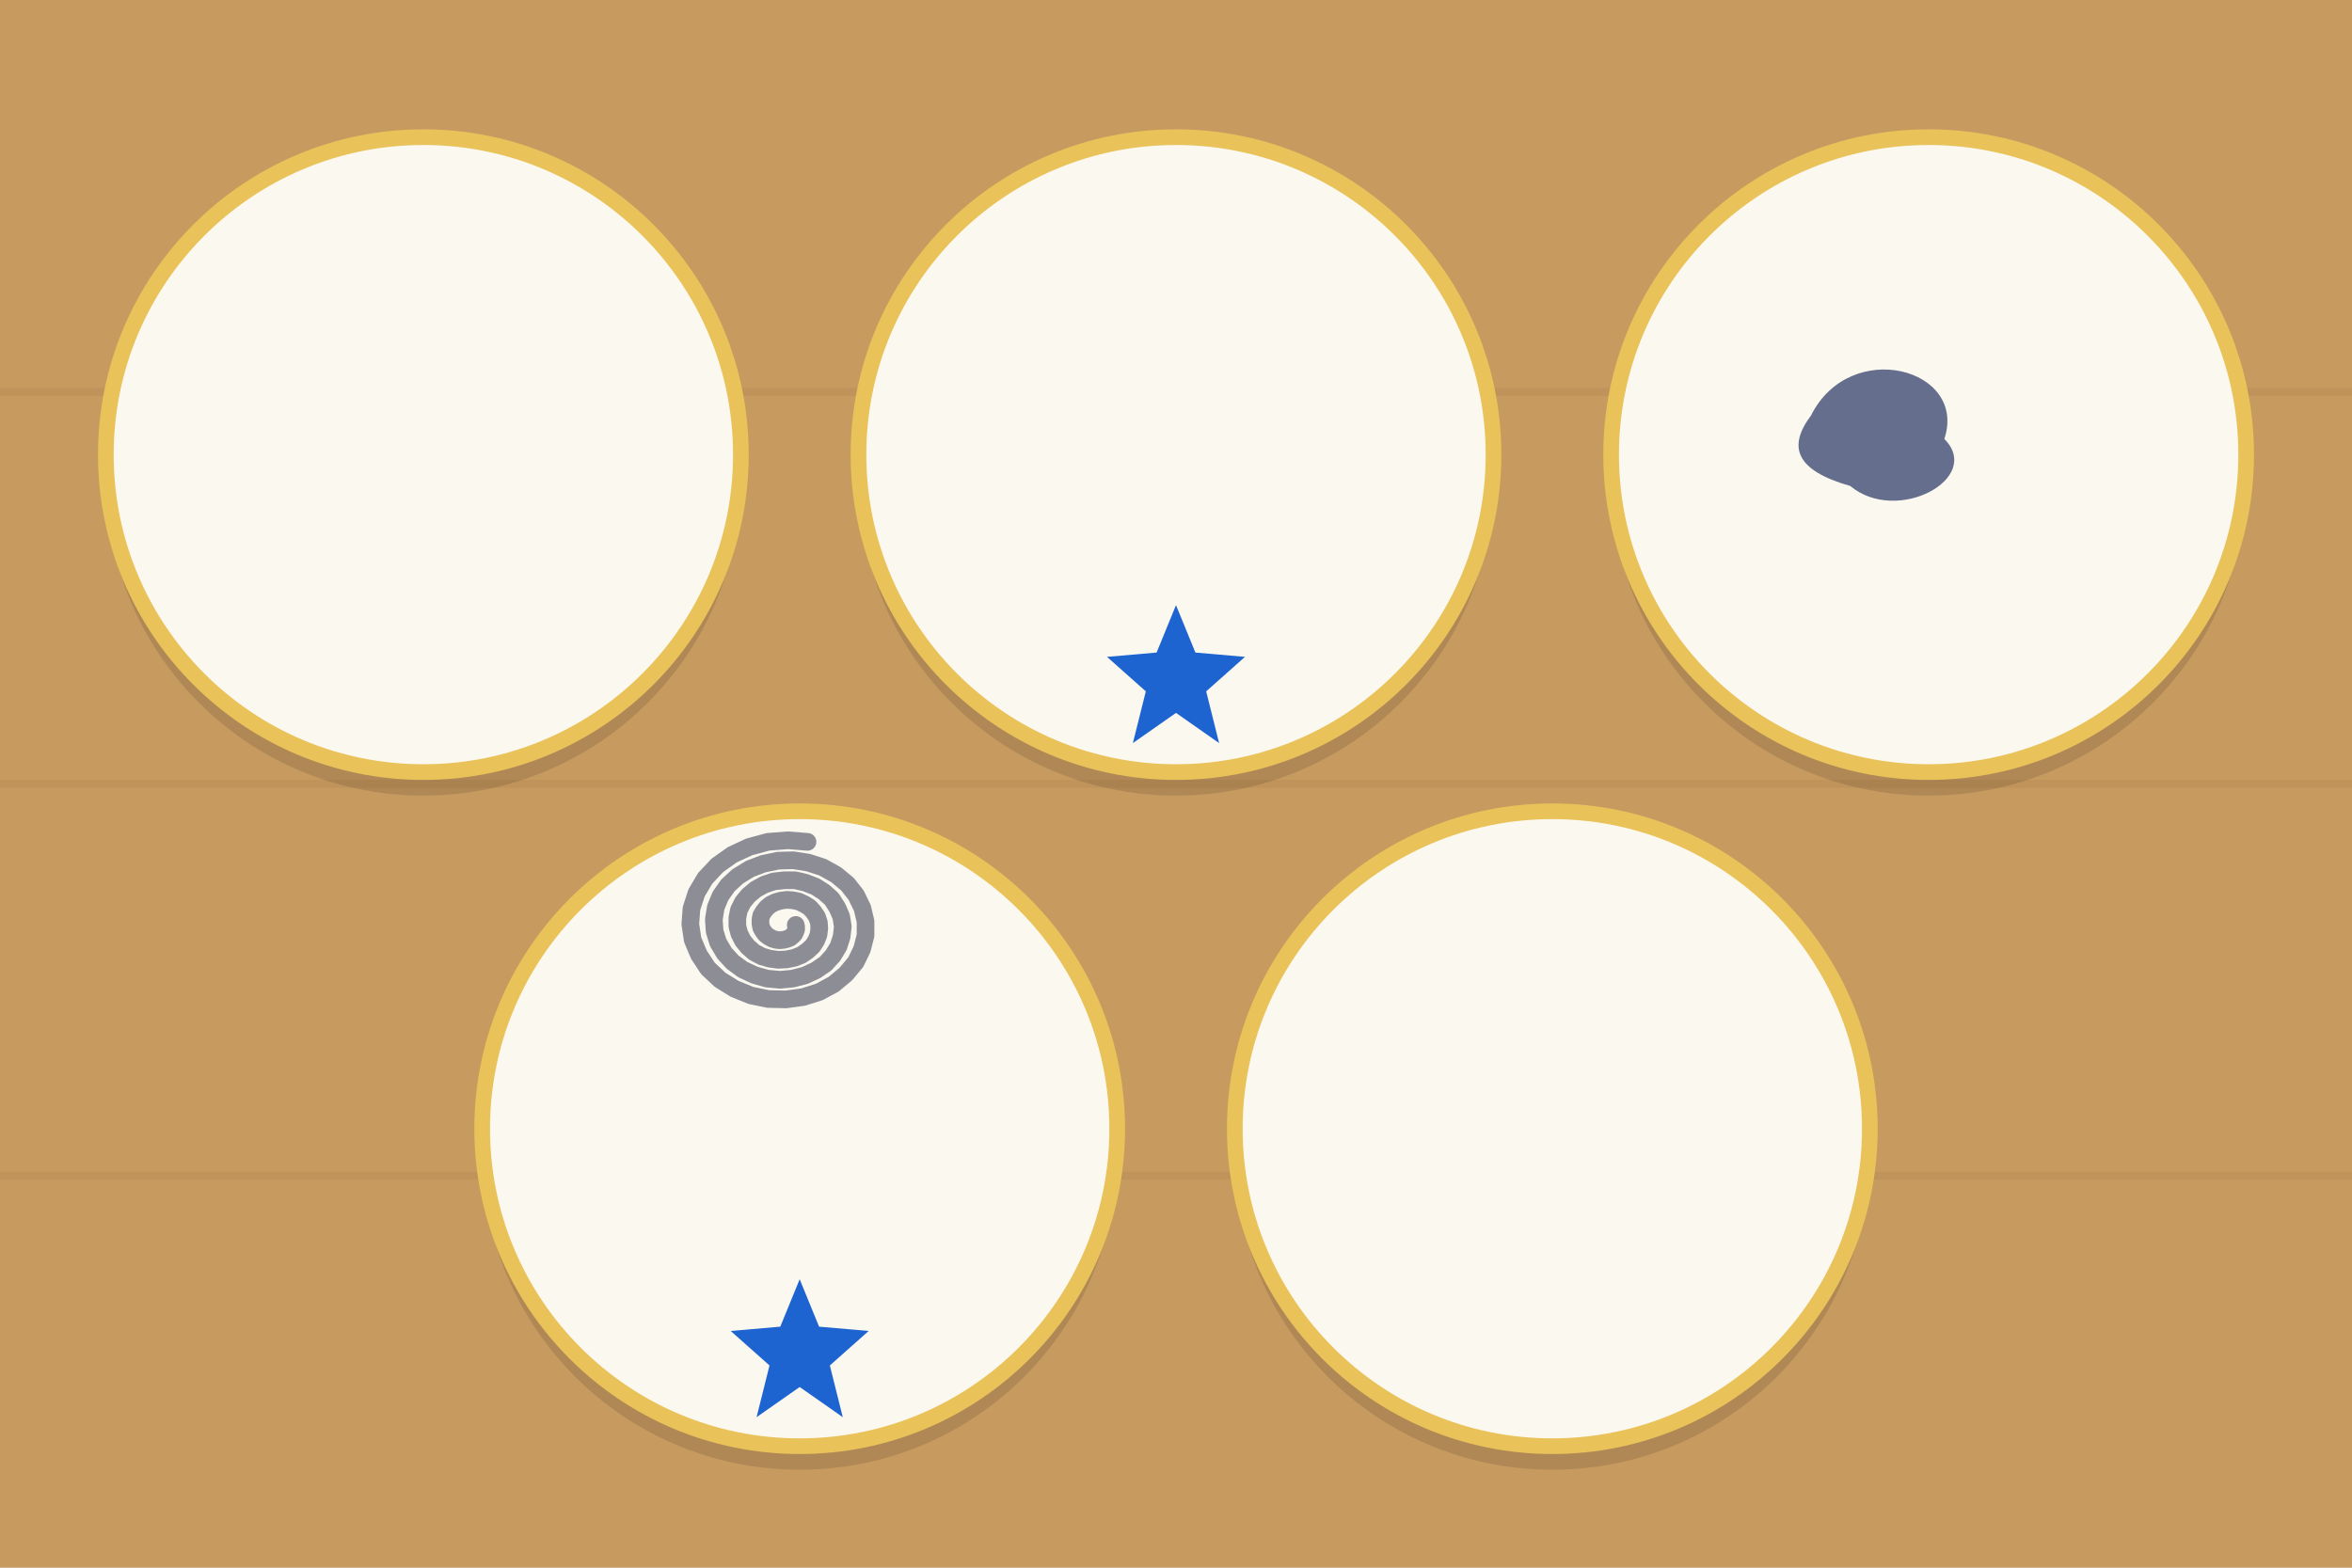
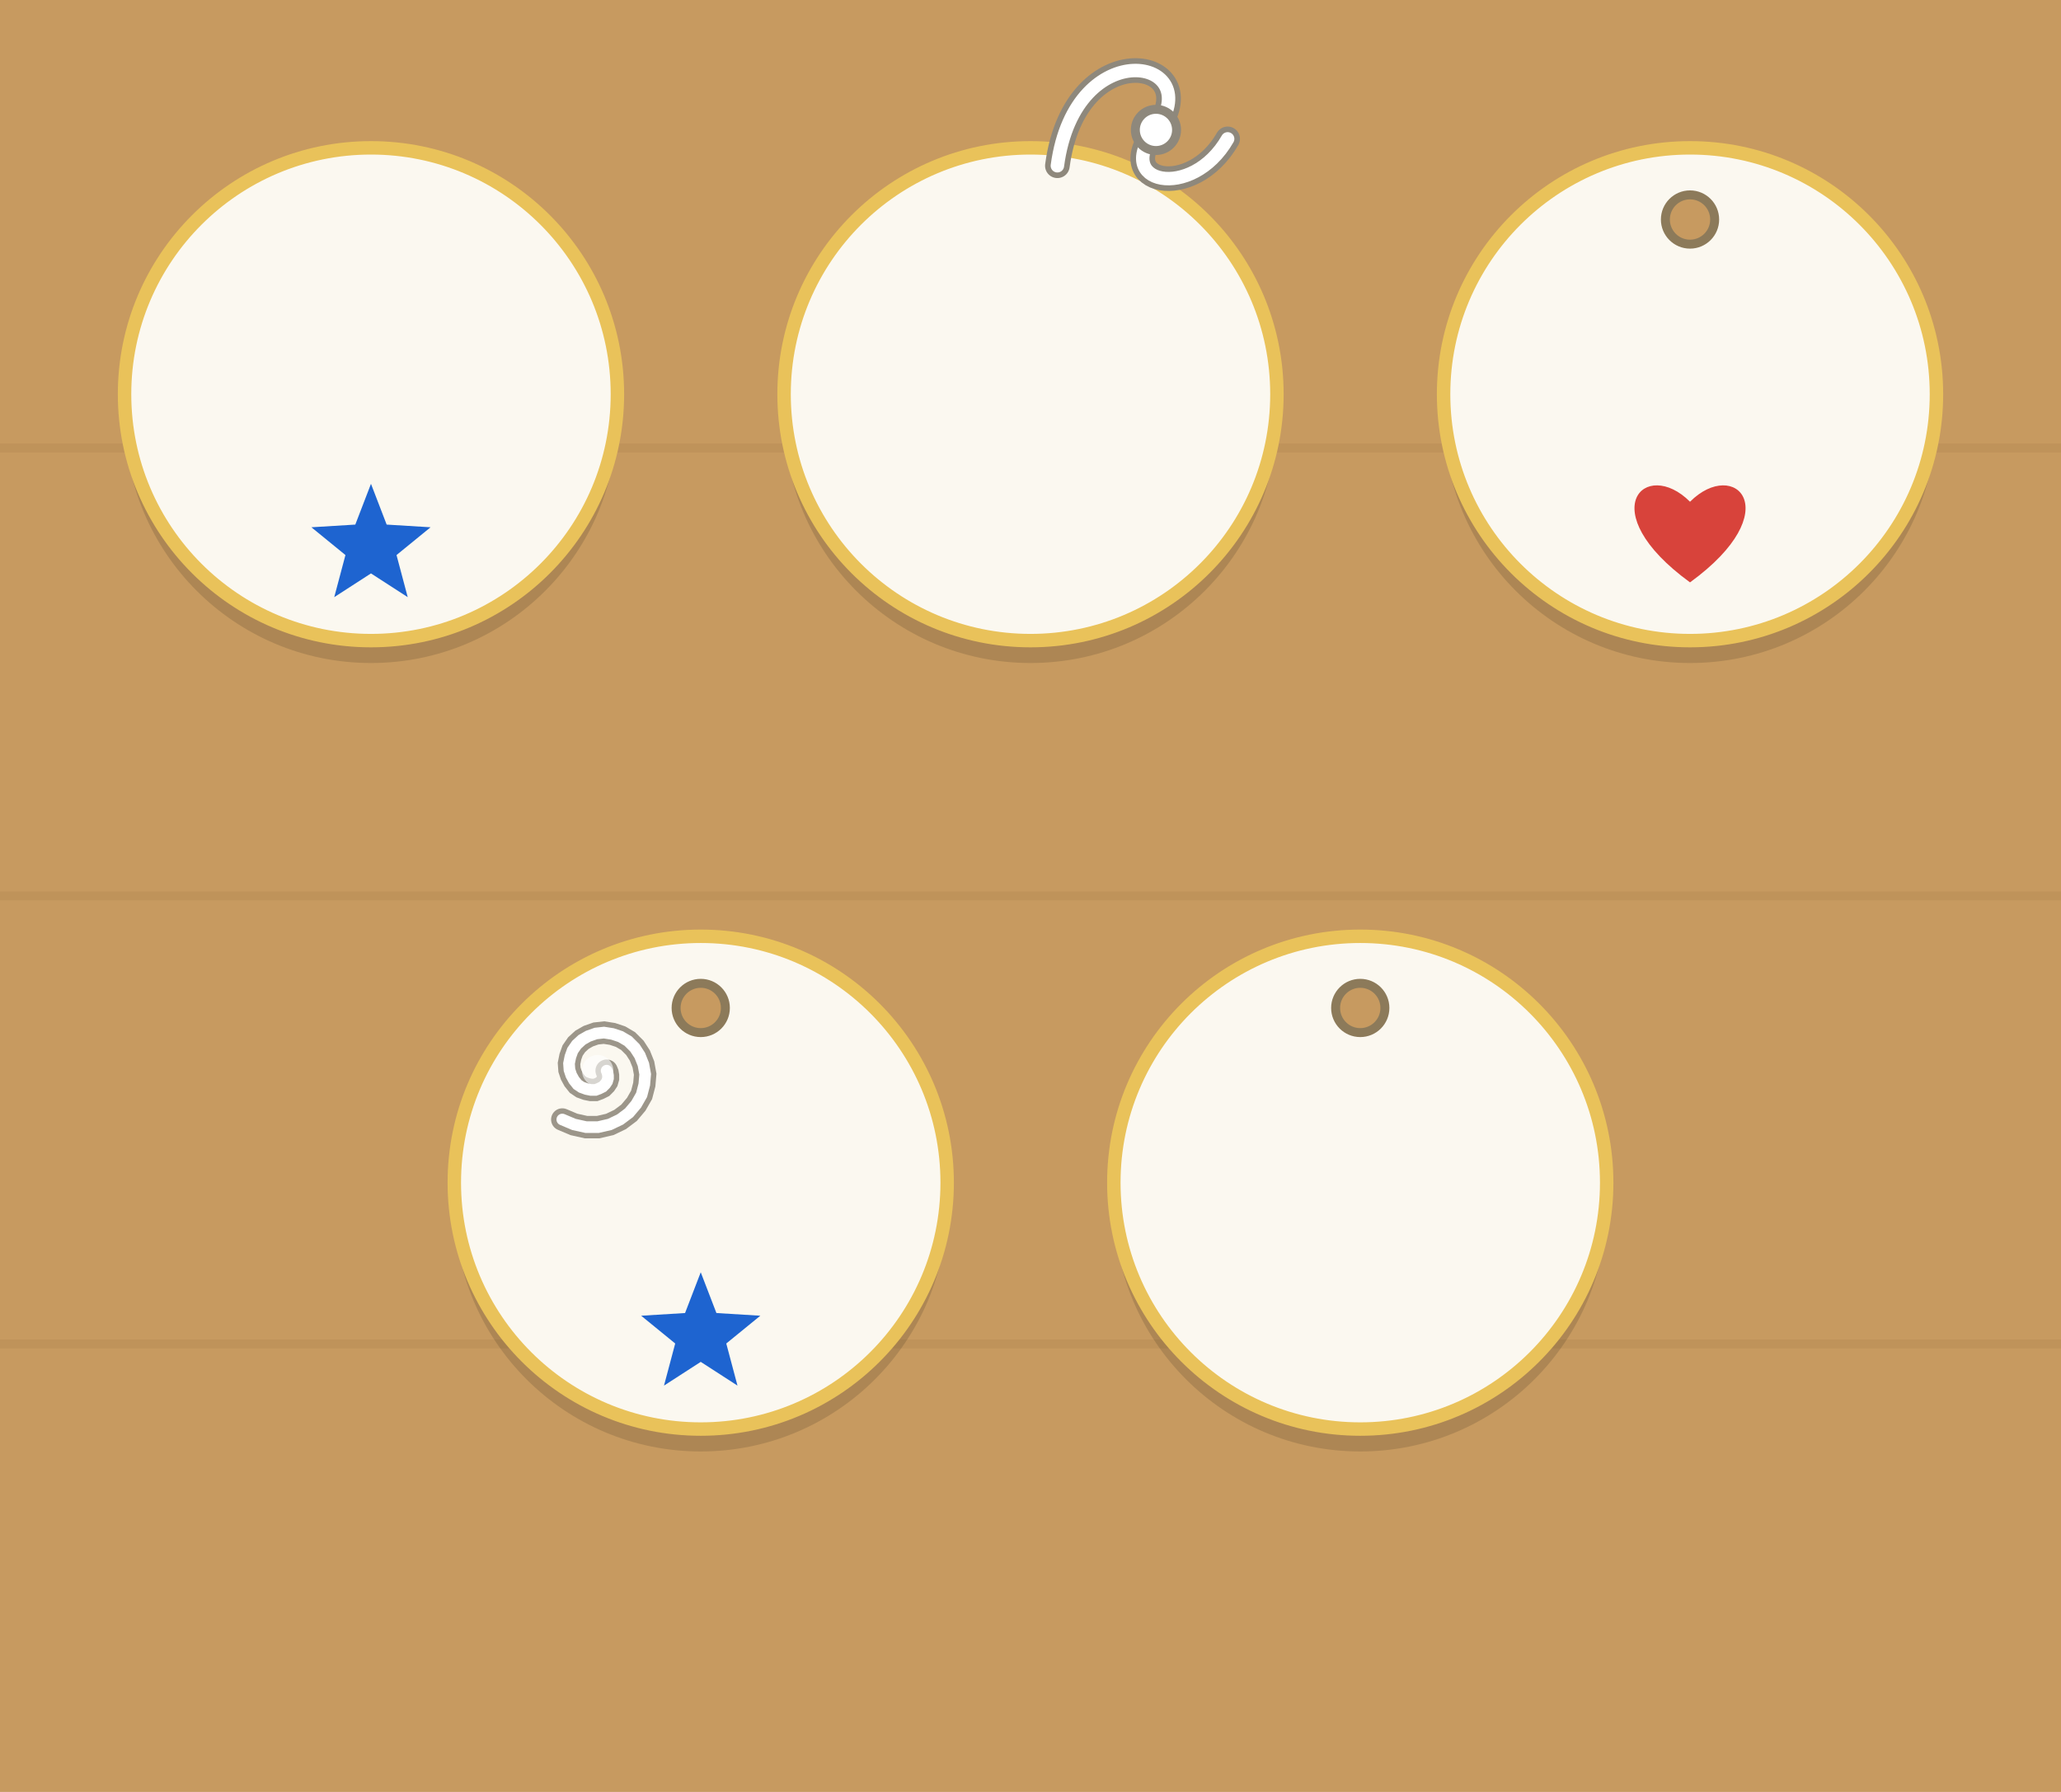
- <svg xmlns="http://www.w3.org/2000/svg" viewBox="0 0 600 400">
-   <rect width="600" height="400" fill="#C79A60" />
+ <svg xmlns="http://www.w3.org/2000/svg" viewBox="0 0 460 400">
+   <rect width="460" height="400" fill="#C79A60" />
  <g stroke="#B88B54" stroke-width="2" opacity=".5">
-     <path d="M0 100H600M0 200H600M0 300H600" />
+     <path d="M0 100H460M0 200H460M0 300H460" />
  </g>
-   <g transform="translate(108,116)">
-     <circle r="81" fill="#000" opacity=".12" cy="6" />
-     <circle r="81" fill="#FBF8F0" stroke="#E9C25A" stroke-width="4" />
+   <g>
+     <circle cx="82.8" cy="93.0" r="55" fill="#000" opacity=".13" />
+     <circle cx="82.8" cy="88.0" r="55" fill="#FBF8F0" stroke="#E9C25A" stroke-width="3" />
+     <polygon points="82.8,108.0 86.3,117.1 96.1,117.7 88.5,123.9 91.0,133.3 82.8,128.0 74.6,133.3 77.1,123.9 69.5,117.7 79.3,117.1" fill="#1E64D0" />
  </g>
-   <g transform="translate(300,116)">
-     <circle r="81" fill="#000" opacity=".12" cy="6" />
-     <circle r="81" fill="#FBF8F0" stroke="#E9C25A" stroke-width="4" />
-     <path transform="translate(0,56) scale(1.1)" d="M0-16L4.500-5L16-4L7 4L10 16L0 9L-10 16L-7 4L-16-4L-4.500-5Z" fill="#1E64D0" />
+   <g>
+     <circle cx="230.0" cy="93.0" r="55" fill="#000" opacity=".13" />
+     <circle cx="230.0" cy="88.0" r="55" fill="#FBF8F0" stroke="#E9C25A" stroke-width="3" />
+     <path d="M236.0 37.0 C240.0 7.0 270.0 13.0 258.0 29.0 C248.0 41.0 266.0 45.0 274.0 31.0" fill="none" stroke="#8E887C" stroke-width="5.5" stroke-linecap="round" />
+     <path d="M236.0 37.0 C240.0 7.0 270.0 13.0 258.0 29.0 C248.0 41.0 266.0 45.0 274.0 31.0" fill="none" stroke="#FFFFFF" stroke-width="3" stroke-linecap="round" />
+     <circle cx="258.0" cy="29.0" r="4.6" fill="#fff" stroke="#8E887C" stroke-width="2" />
  </g>
-   <g transform="translate(492,116)">
-     <circle r="81" fill="#000" opacity=".12" cy="6" />
-     <circle r="81" fill="#FBF8F0" stroke="#E9C25A" stroke-width="4" />
-     <path d="M-30 -10C-20 -30 10 -22 4 -4C14 6 -8 18 -20 8C-34 4 -36 -2 -30 -10Z" fill="#33406B" opacity=".75" />
+   <g>
+     <circle cx="377.2" cy="93.0" r="55" fill="#000" opacity=".13" />
+     <circle cx="377.2" cy="88.0" r="55" fill="#FBF8F0" stroke="#E9C25A" stroke-width="3" />
+     <circle cx="377.2" cy="49.0" r="5.5" fill="#C79A60" stroke="#8C7A5A" stroke-width="2" />
+     <path transform="translate(363.2,106.0)" d="M14 24C-8 8 4 -4 14 6C24 -4 36 8 14 24Z" fill="#D8433B" />
  </g>
-   <g transform="translate(204,288)">
-     <circle r="81" fill="#000" opacity=".12" cy="6" />
-     <circle r="81" fill="#FBF8F0" stroke="#E9C25A" stroke-width="4" />
-     <path transform="translate(0,56) scale(1.1)" d="M0-16L4.500-5L16-4L7 4L10 16L0 9L-10 16L-7 4L-16-4L-4.500-5Z" fill="#1E64D0" />
-     <path d="M-1.0 -52.0 L-0.9 -51.5 L-0.9 -50.9 L-1.1 -50.3 L-1.4 -49.7 L-1.9 -49.2 L-2.5 -48.7 L-3.3 -48.4 L-4.1 -48.2 L-5.1 -48.1 L-6.0 -48.2 L-7.0 -48.5 L-7.9 -49.0 L-8.7 -49.6 L-9.3 -50.4 L-9.8 -51.3 L-10.0 -52.3 L-10.0 -53.4 L-9.8 -54.4 L-9.2 -55.4 L-8.4 -56.4 L-7.4 -57.2 L-6.2 -57.8 L-4.8 -58.2 L-3.3 -58.4 L-1.8 -58.3 L-0.3 -58.0 L1.2 -57.3 L2.5 -56.5 L3.5 -55.4 L4.4 -54.1 L4.9 -52.6 L5.0 -51.1 L4.8 -49.5 L4.2 -48.0 L3.3 -46.6 L2.0 -45.4 L0.4 -44.3 L-1.4 -43.6 L-3.4 -43.2 L-5.5 -43.1 L-7.7 -43.4 L-9.7 -44.0 L-11.6 -45.0 L-13.2 -46.4 L-14.5 -48.0 L-15.4 -49.8 L-15.9 -51.7 L-15.9 -53.8 L-15.5 -55.8 L-14.5 -57.8 L-13.1 -59.5 L-11.2 -61.1 L-9.0 -62.3 L-6.6 -63.1 L-3.9 -63.4 L-1.2 -63.4 L1.4 -62.8 L4.0 -61.8 L6.2 -60.4 L8.2 -58.6 L9.6 -56.4 L10.6 -54.1 L11.0 -51.6 L10.7 -49.0 L9.9 -46.5 L8.5 -44.2 L6.6 -42.1 L4.1 -40.4 L1.3 -39.1 L-1.8 -38.3 L-5.0 -38.0 L-8.3 -38.3 L-11.5 -39.2 L-14.5 -40.6 L-17.1 -42.5 L-19.2 -44.8 L-20.8 -47.5 L-21.7 -50.4 L-21.9 -53.4 L-21.4 -56.5 L-20.2 -59.4 L-18.3 -62.1 L-15.8 -64.4 L-12.7 -66.3 L-9.3 -67.6 L-5.5 -68.4 L-1.6 -68.5 L2.2 -67.9 L5.9 -66.7 L9.3 -64.8 L12.2 -62.4 L14.4 -59.6 L16.0 -56.3 L16.8 -52.9 L16.8 -49.3 L15.9 -45.8 L14.3 -42.5 L11.8 -39.5 L8.7 -36.9 L5.0 -34.9 L0.9 -33.6 L-3.5 -33.0 L-8.0 -33.1 L-12.4 -34.0 L-16.6 -35.7 L-20.3 -38.0 L-23.4 -40.9 L-25.7 -44.4 L-27.3 -48.2 L-27.9 -52.2 L-27.6 -56.2 L-26.3 -60.2 L-24.1 -63.9 L-21.0 -67.2 L-17.2 -69.9 L-12.9 -71.9 L-8.1 -73.2 L-3.0 -73.6 L2.0 -73.2" fill="none" stroke="#8D8D95" stroke-width="4.500" stroke-linecap="round" stroke-linejoin="round" />
-     <path d="M21.6 -52" />
+   <g>
+     <circle cx="156.4" cy="269.0" r="55" fill="#000" opacity=".13" />
+     <circle cx="156.4" cy="264.0" r="55" fill="#FBF8F0" stroke="#E9C25A" stroke-width="3" />
+     <polygon points="156.4,284.0 159.9,293.1 169.7,293.7 162.1,299.9 164.6,309.3 156.4,304.0 148.2,309.3 150.7,299.9 143.1,293.7 152.9,293.1" fill="#1E64D0" />
+     <circle cx="156.4" cy="225.0" r="5.5" fill="#C79A60" stroke="#8C7A5A" stroke-width="2" />
+     <path d="M135.4 239.0 L135.6 239.5 L135.7 240.1 L135.7 240.7 L135.5 241.4 L135.1 242.0 L134.5 242.6 L133.7 243.0 L132.9 243.3 L131.9 243.3 L130.9 243.1 L129.8 242.7 L128.9 242.1 L128.1 241.1 L127.5 240.0 L127.1 238.8 L127.0 237.4 L127.3 235.9 L127.8 234.5 L128.7 233.2 L129.9 232.1 L131.3 231.3 L133.0 230.7 L134.8 230.5 L136.7 230.8 L138.5 231.4 L140.2 232.4 L141.7 233.9 L142.8 235.6 L143.6 237.6 L144.0 239.8 L143.8 242.1 L143.2 244.4 L142.0 246.5 L140.4 248.4 L138.4 249.9 L136.1 251.0 L133.5 251.6 L130.8 251.6 L128.1 251.0 L125.5 249.9" fill="none" stroke="#9C968A" stroke-width="5" stroke-linecap="round" />
+     <path d="M135.4 239.0 L135.6 239.5 L135.7 240.1 L135.7 240.7 L135.5 241.4 L135.1 242.0 L134.5 242.6 L133.7 243.0 L132.9 243.3 L131.9 243.3 L130.9 243.1 L129.8 242.7 L128.9 242.1 L128.1 241.1 L127.5 240.0 L127.1 238.8 L127.0 237.4 L127.3 235.9 L127.8 234.5 L128.7 233.2 L129.9 232.1 L131.3 231.3 L133.0 230.7 L134.8 230.5 L136.7 230.8 L138.5 231.4 L140.2 232.4 L141.7 233.9 L142.8 235.6 L143.6 237.6 L144.0 239.8 L143.8 242.1 L143.2 244.4 L142.0 246.5 L140.4 248.4 L138.4 249.9 L136.1 251.0 L133.5 251.6 L130.8 251.6 L128.1 251.0 L125.5 249.9" fill="none" stroke="#FFFFFF" stroke-width="2.6" stroke-linecap="round" />
+     <circle cx="133.4" cy="239.0" r="3.5" fill="#fff" opacity=".6" />
  </g>
-   <g transform="translate(396,288)">
-     <circle r="81" fill="#000" opacity=".12" cy="6" />
-     <circle r="81" fill="#FBF8F0" stroke="#E9C25A" stroke-width="4" />
+   <g>
+     <circle cx="303.6" cy="269.0" r="55" fill="#000" opacity=".13" />
+     <circle cx="303.6" cy="264.0" r="55" fill="#FBF8F0" stroke="#E9C25A" stroke-width="3" />
+     <circle cx="303.6" cy="225.0" r="5.5" fill="#C79A60" stroke="#8C7A5A" stroke-width="2" />
  </g>
</svg>
